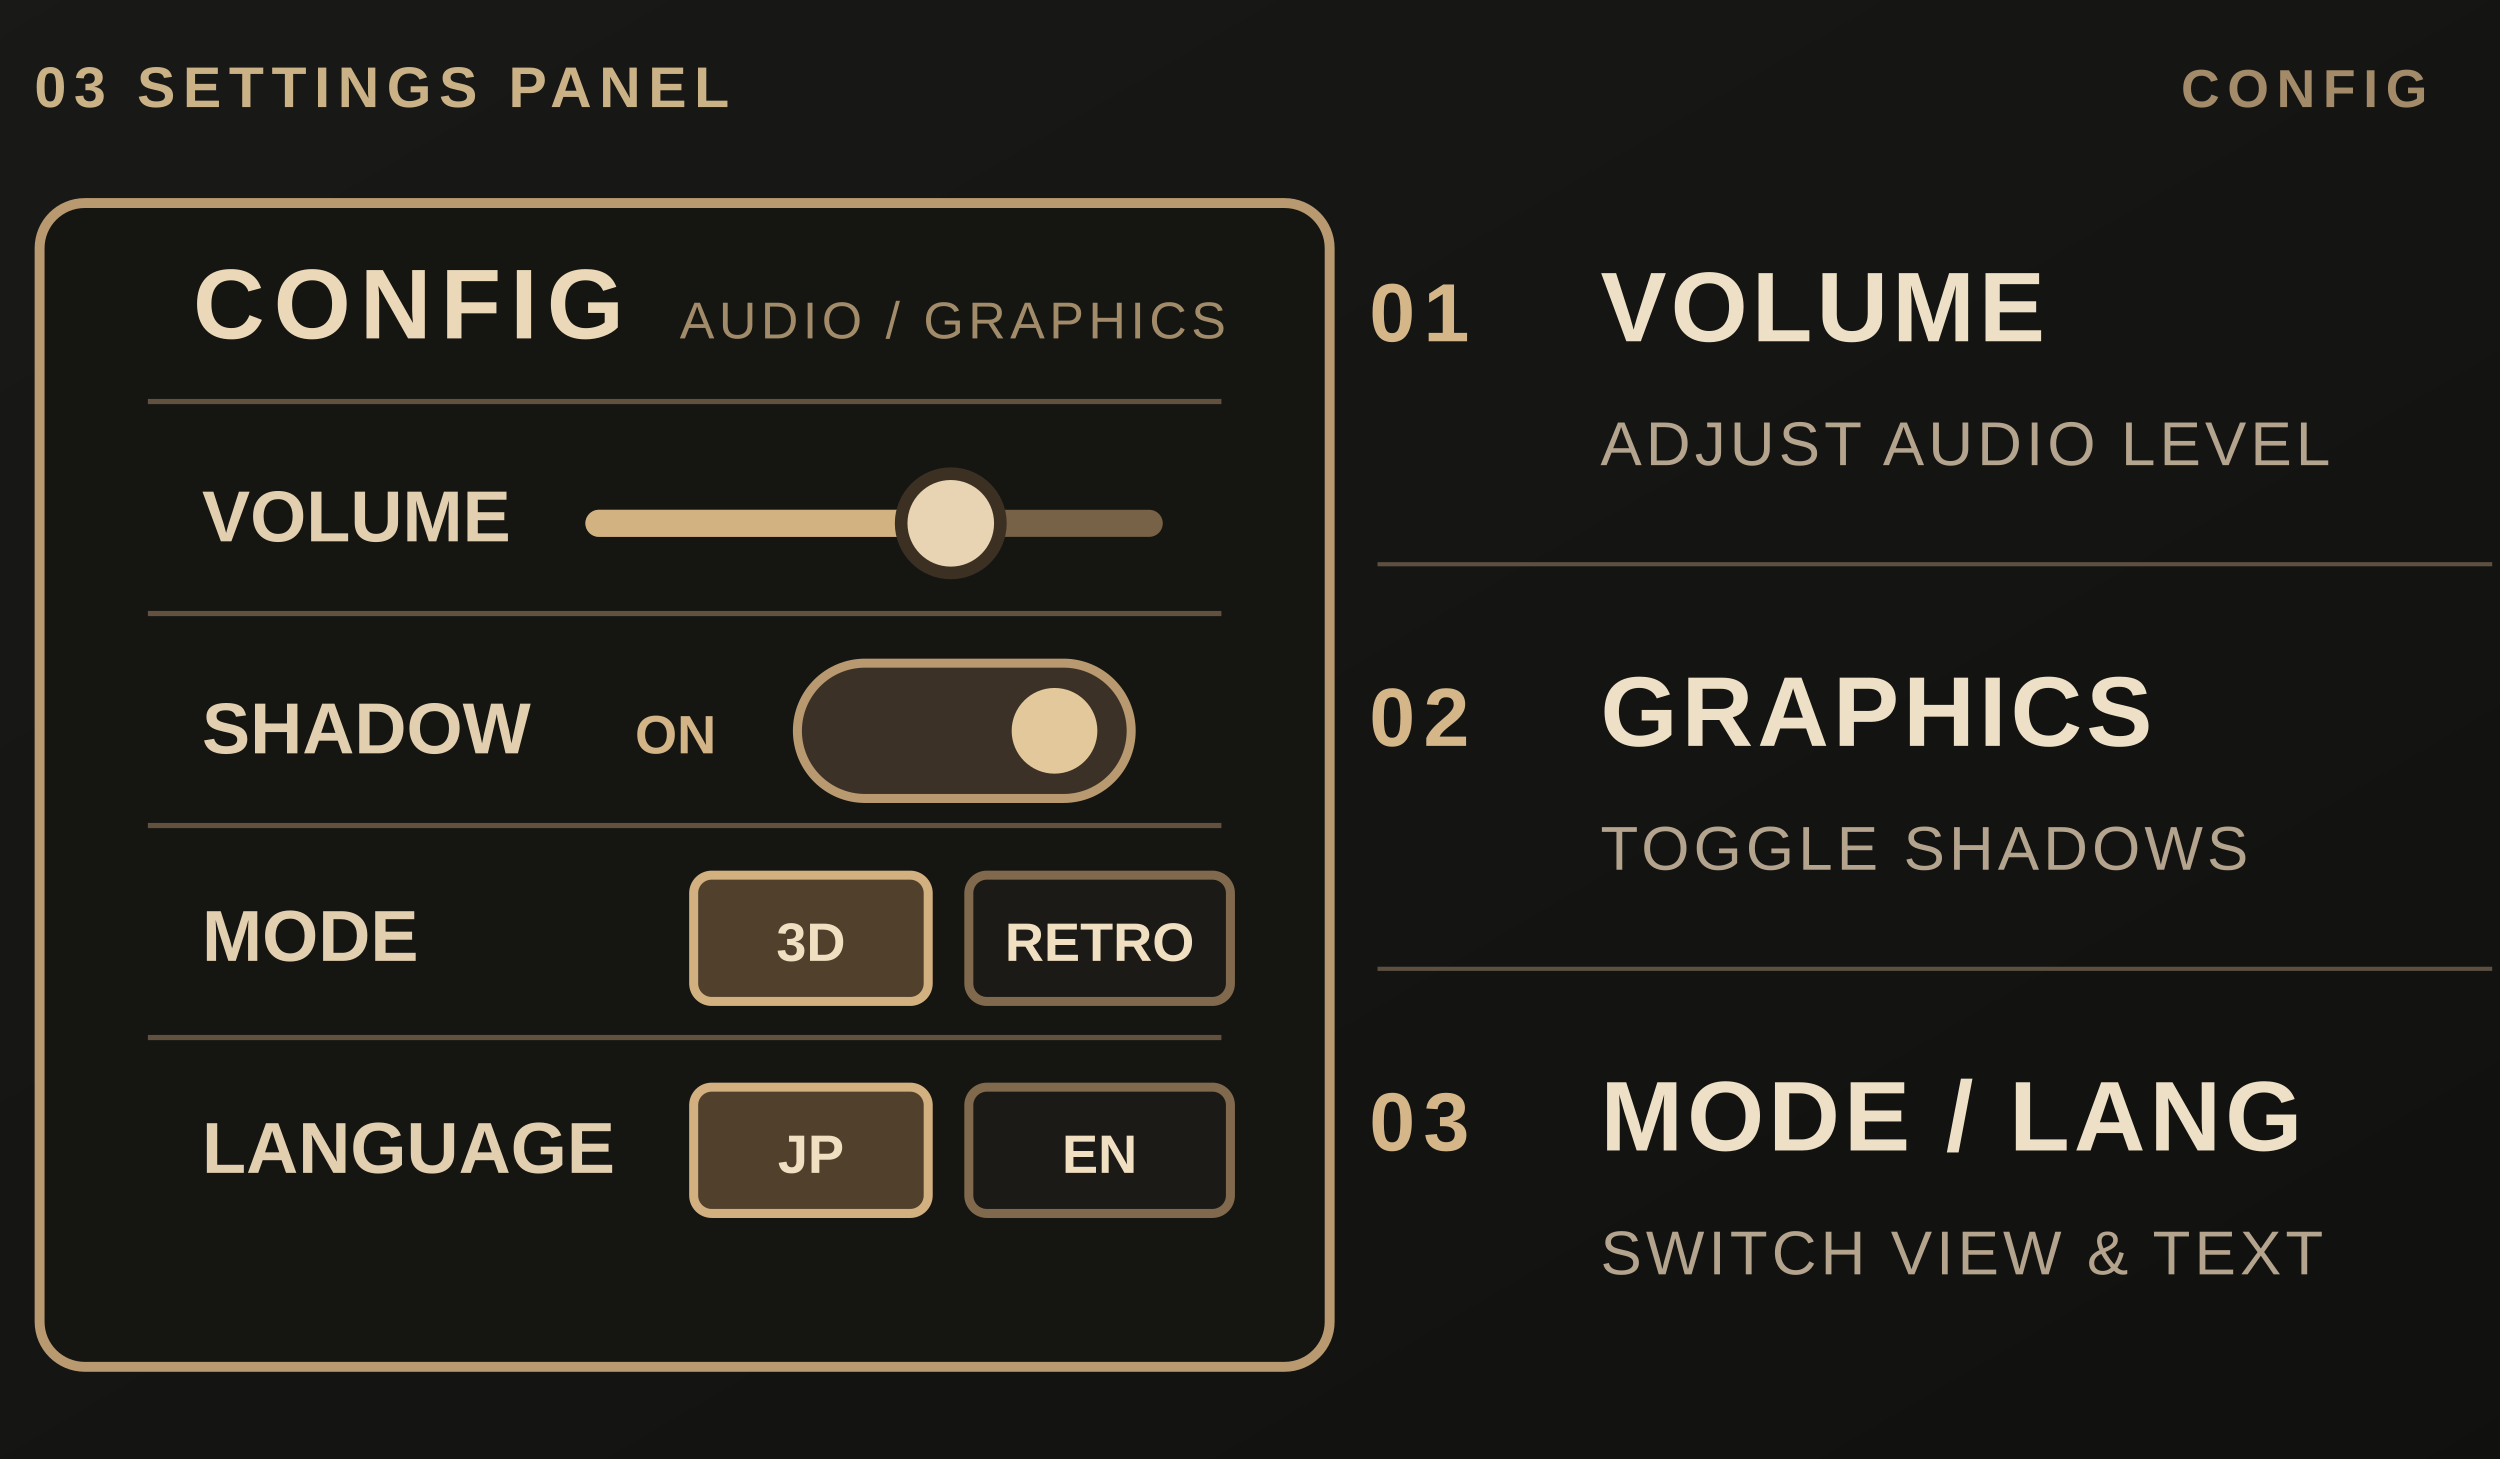
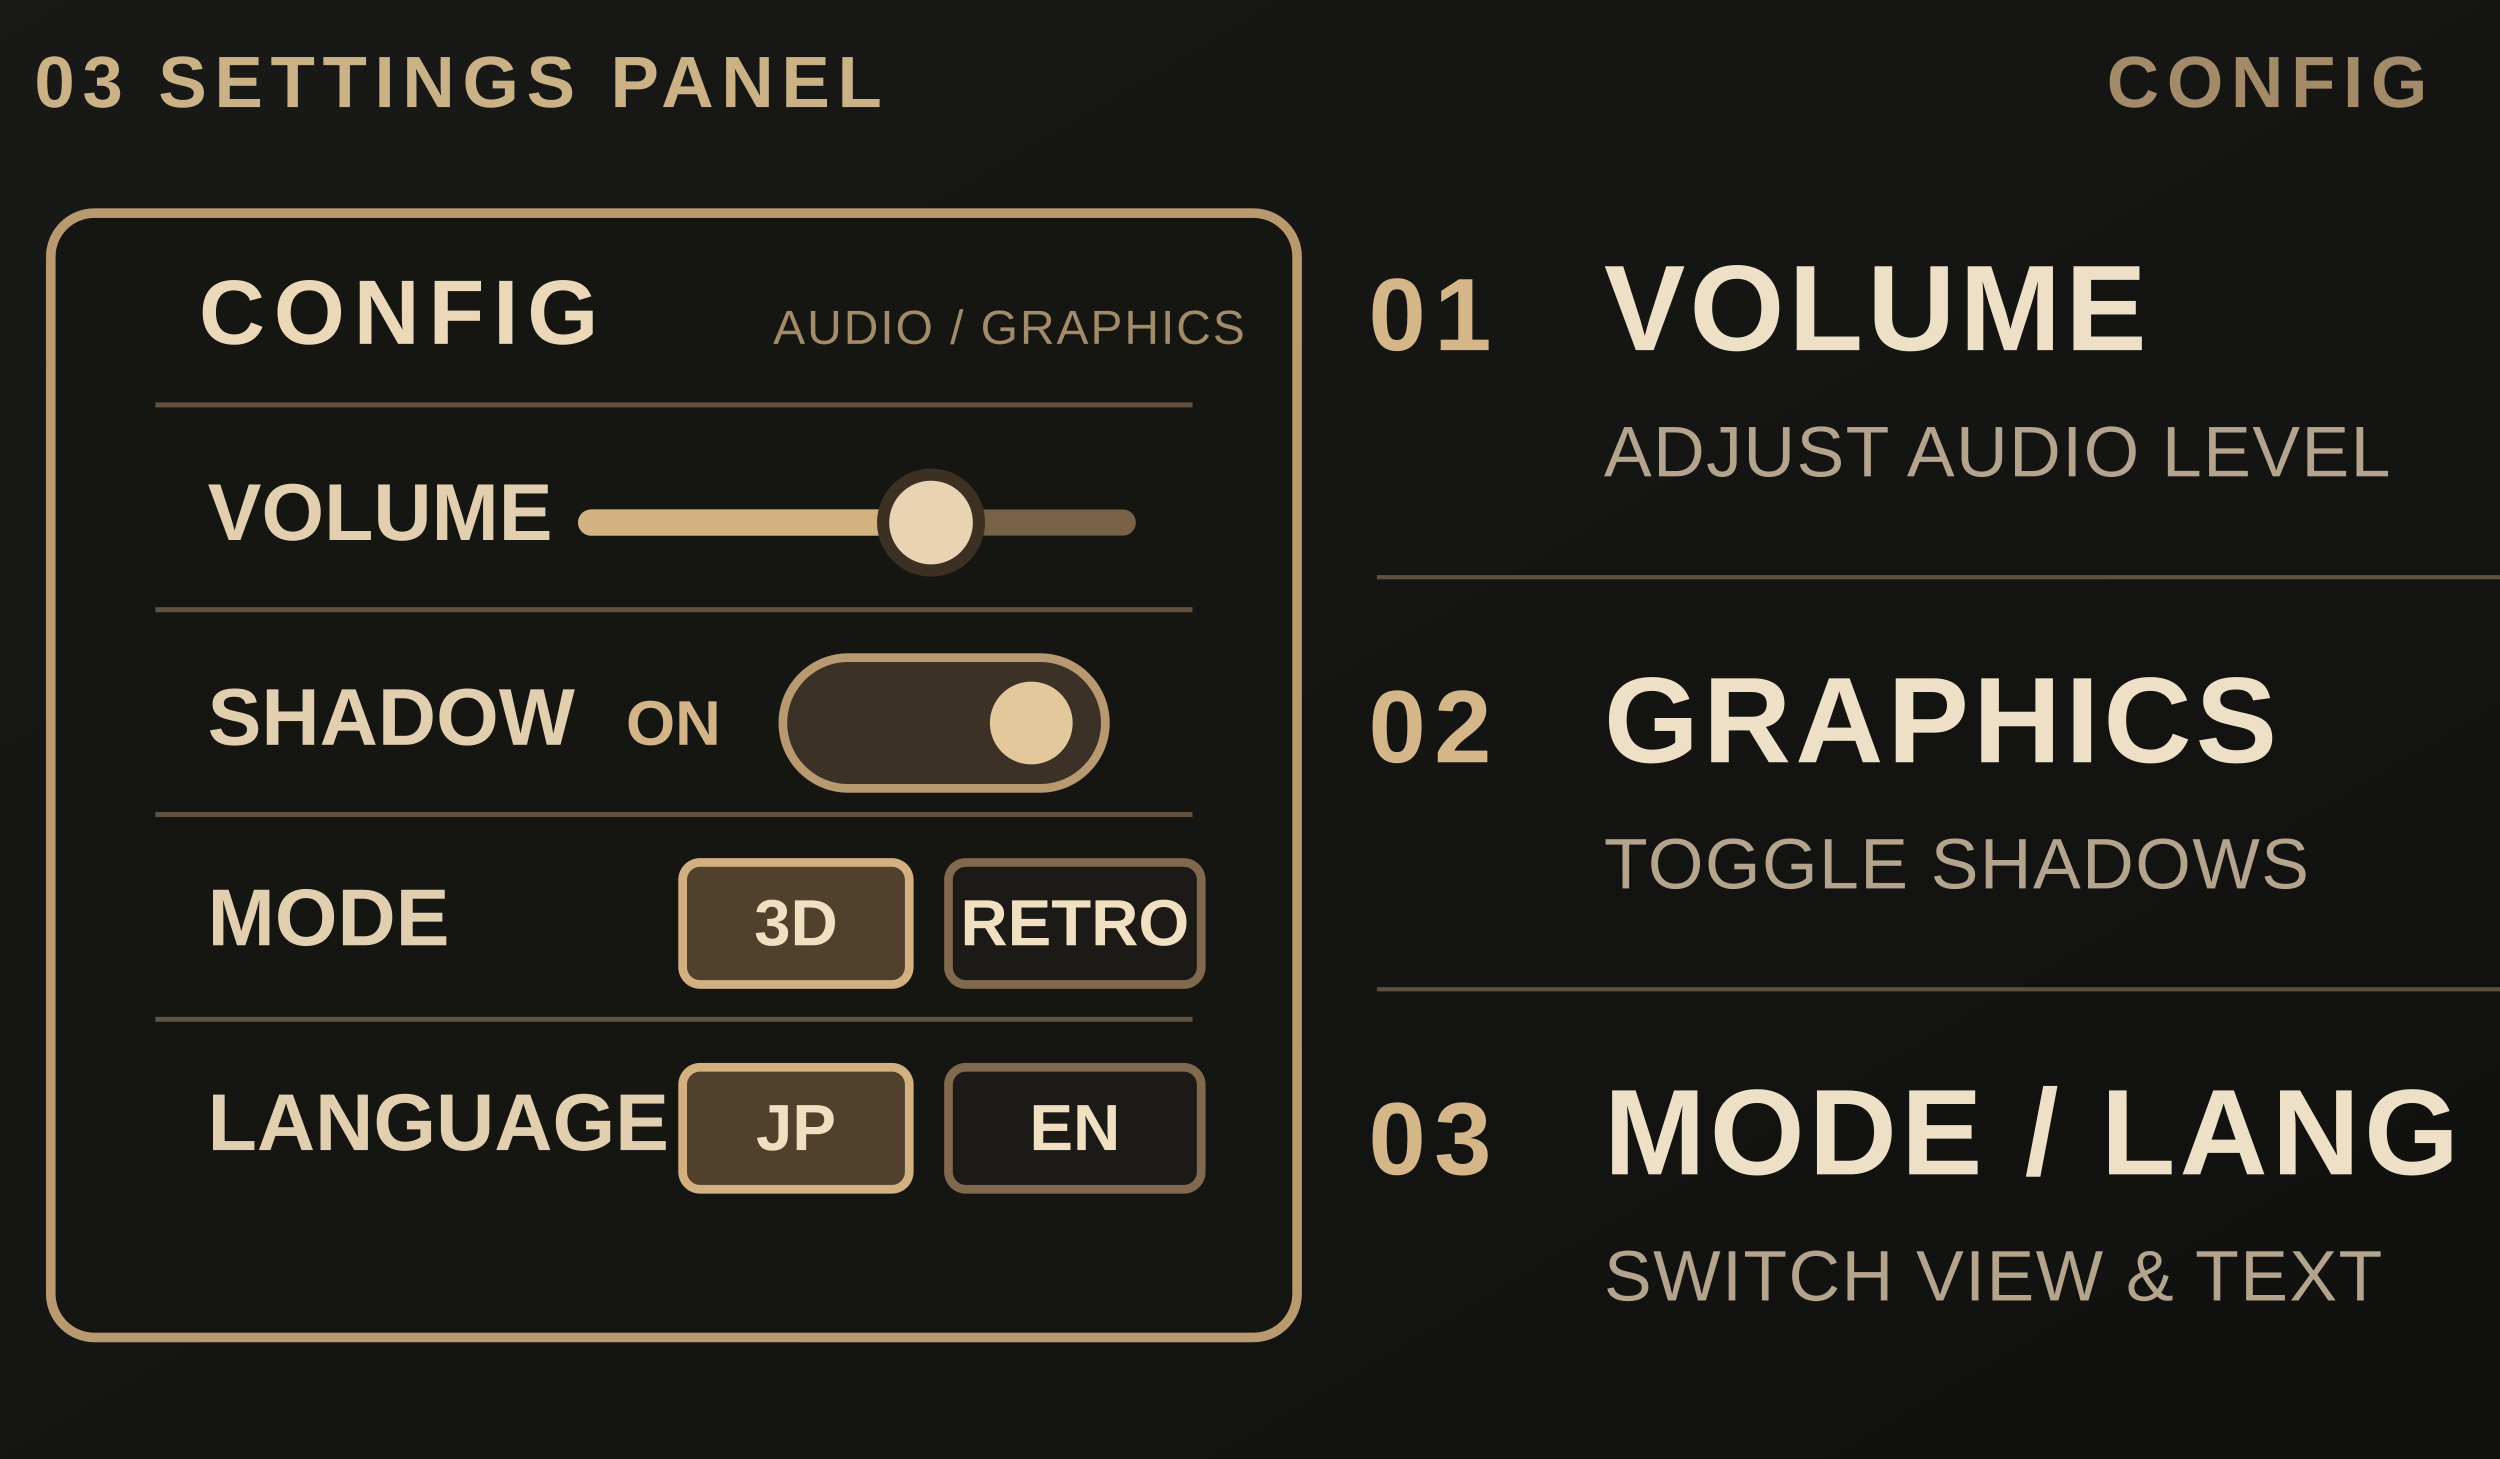
<svg xmlns="http://www.w3.org/2000/svg" width="720" height="420" viewBox="33 20 654 381.5" role="img">
  <defs>
    <linearGradient id="bg" x1="0" y1="0" x2="1" y2="1">
      <stop offset="0" stop-color="#191a18" />
      <stop offset="1" stop-color="#10110f" />
    </linearGradient>
  </defs>
  <rect width="720" height="420" rx="9" fill="url(#bg)" />
-   <text x="42" y="48" fill="#cbb286" font-size="15" font-weight="600" font-family="Arial, Helvetica, sans-serif" letter-spacing="2">03 SETTINGS PANEL</text>
-   <text x="668" y="48" fill="#a38a69" font-size="14" font-weight="600" font-family="Arial, Helvetica, sans-serif" text-anchor="end" letter-spacing="2">CONFIG</text>
-   <g transform="translate(-18 -26) scale(1.18)">
+   <text x="42" y="48" fill="#cbb286" font-size="19" font-weight="600" font-family="Arial, Helvetica, sans-serif" letter-spacing="2">03 SETTINGS PANEL</text>
+   <text x="668" y="48" fill="#a38a69" font-size="19" font-weight="600" font-family="Arial, Helvetica, sans-serif" text-anchor="end" letter-spacing="2">CONFIG</text>
+   <g transform="translate(-13 -20) scale(1.14)">
    <rect x="52" y="84" width="286" height="258" rx="10" fill="#151512" stroke="#b9996f" stroke-width="2.2" />
    <path d="M76 128H314M76 175H314M76 222H314M76 269H314" stroke="#62513e" stroke-width="1.15" />
-     <text x="86" y="114" fill="#ead8b8" font-size="22" font-weight="600" font-family="Arial, Helvetica, sans-serif" letter-spacing="2">CONFIG</text>
-     <text x="315" y="114" fill="#a18b69" font-size="11.5" font-weight="500" font-family="Arial, Helvetica, sans-serif" text-anchor="end" letter-spacing="1">AUDIO / GRAPHICS</text>
-     <text x="88" y="159" fill="#e2cfaf" font-size="16" font-weight="600" font-family="Arial, Helvetica, sans-serif">VOLUME</text>
+     <text x="86" y="114" fill="#ead8b8" font-size="21" font-weight="600" font-family="Arial, Helvetica, sans-serif" letter-spacing="2">CONFIG</text>
+     <text x="326" y="114" fill="#a18b69" font-size="11" font-weight="500" font-family="Arial, Helvetica, sans-serif" text-anchor="end" letter-spacing=".45">AUDIO / GRAPHICS</text>
+     <text x="88" y="159" fill="#e2cfaf" font-size="18.5" font-weight="600" font-family="Arial, Helvetica, sans-serif">VOLUME</text>
    <path d="M176 155h122" stroke="#776147" stroke-width="6" stroke-linecap="round" />
    <path d="M176 155h78" stroke="#d3b282" stroke-width="6" stroke-linecap="round" />
    <circle cx="254" cy="155" r="11" fill="#e8d4b2" stroke="#3c3023" stroke-width="2.8" />
-     <text x="88" y="206" fill="#e2cfaf" font-size="16" font-weight="600" font-family="Arial, Helvetica, sans-serif">SHADOW</text>
-     <text x="184" y="206" fill="#d2b487" font-size="12" font-weight="600" font-family="Arial, Helvetica, sans-serif">ON</text>
+     <text x="88" y="206" fill="#e2cfaf" font-size="18.5" font-weight="600" font-family="Arial, Helvetica, sans-serif">SHADOW</text>
+     <text x="184" y="206" fill="#d2b487" font-size="14.5" font-weight="600" font-family="Arial, Helvetica, sans-serif">ON</text>
    <rect x="220" y="186" width="74" height="30" rx="15" fill="#3b3127" stroke="#b9996f" stroke-width="2" />
    <circle cx="277" cy="201" r="9.5" fill="#e3c89b" />
-     <text x="88" y="252" fill="#e2cfaf" font-size="16" font-weight="600" font-family="Arial, Helvetica, sans-serif">MODE</text>
+     <text x="88" y="252" fill="#e2cfaf" font-size="18.5" font-weight="600" font-family="Arial, Helvetica, sans-serif">MODE</text>
    <rect x="197" y="233" width="52" height="28" rx="4" fill="#51402c" stroke="#d2b080" stroke-width="2" />
    <rect x="258" y="233" width="58" height="28" rx="4" fill="#1b1a17" stroke="#80694c" stroke-width="2" />
-     <text x="223" y="252" fill="#f1dfc1" font-size="12" font-weight="700" font-family="Arial, Helvetica, sans-serif" text-anchor="middle">3D</text>
-     <text x="287" y="252" fill="#f1dfc1" font-size="12" font-weight="700" font-family="Arial, Helvetica, sans-serif" text-anchor="middle">RETRO</text>
-     <text x="88" y="299" fill="#e2cfaf" font-size="16" font-weight="600" font-family="Arial, Helvetica, sans-serif">LANGUAGE</text>
+     <text x="223" y="252" fill="#f1dfc1" font-size="15" font-weight="700" font-family="Arial, Helvetica, sans-serif" text-anchor="middle">3D</text>
+     <text x="287" y="252" fill="#f1dfc1" font-size="15" font-weight="700" font-family="Arial, Helvetica, sans-serif" text-anchor="middle">RETRO</text>
+     <text x="88" y="299" fill="#e2cfaf" font-size="18.5" font-weight="600" font-family="Arial, Helvetica, sans-serif">LANGUAGE</text>
    <rect x="197" y="280" width="52" height="28" rx="4" fill="#51402c" stroke="#d2b080" stroke-width="2" />
    <rect x="258" y="280" width="58" height="28" rx="4" fill="#1b1a17" stroke="#80694c" stroke-width="2" />
-     <text x="223" y="299" fill="#f1dfc1" font-size="12" font-weight="700" font-family="Arial, Helvetica, sans-serif" text-anchor="middle">JP</text>
-     <text x="287" y="299" fill="#f1dfc1" font-size="12" font-weight="700" font-family="Arial, Helvetica, sans-serif" text-anchor="middle">EN</text>
+     <text x="223" y="299" fill="#f1dfc1" font-size="15" font-weight="700" font-family="Arial, Helvetica, sans-serif" text-anchor="middle">JP</text>
+     <text x="287" y="299" fill="#f1dfc1" font-size="15" font-weight="700" font-family="Arial, Helvetica, sans-serif" text-anchor="middle">EN</text>
  </g>
-   <g transform="translate(-30 -16) scale(1.08)">
-     <text x="390" y="116" fill="#d5b689" font-size="20" font-weight="600" font-family="Arial, Helvetica, sans-serif" letter-spacing="2">01</text>
-     <text x="446" y="116" fill="#eee0c6" font-size="24" font-weight="600" font-family="Arial, Helvetica, sans-serif" letter-spacing="1">VOLUME</text>
-     <text x="446" y="146" fill="#b4a48d" font-size="15" font-weight="500" font-family="Arial, Helvetica, sans-serif" letter-spacing="1">ADJUST AUDIO LEVEL</text>
+   <g transform="translate(-38 -16) scale(1.10)">
+     <text x="390" y="116" fill="#d5b689" font-size="24.5" font-weight="600" font-family="Arial, Helvetica, sans-serif" letter-spacing="2">01</text>
+     <text x="446" y="116" fill="#eee0c6" font-size="29" font-weight="600" font-family="Arial, Helvetica, sans-serif" letter-spacing="1">VOLUME</text>
+     <text x="446" y="146" fill="#b4a48d" font-size="17.0" font-weight="500" font-family="Arial, Helvetica, sans-serif" letter-spacing=".35">ADJUST AUDIO LEVEL</text>
    <path d="M392 170H662" stroke="#5d5041" stroke-width="1" />
-     <text x="390" y="214" fill="#d5b689" font-size="20" font-weight="600" font-family="Arial, Helvetica, sans-serif" letter-spacing="2">02</text>
-     <text x="446" y="214" fill="#eee0c6" font-size="24" font-weight="600" font-family="Arial, Helvetica, sans-serif" letter-spacing="1">GRAPHICS</text>
-     <text x="446" y="244" fill="#b4a48d" font-size="15" font-weight="500" font-family="Arial, Helvetica, sans-serif" letter-spacing="1">TOGGLE SHADOWS</text>
+     <text x="390" y="214" fill="#d5b689" font-size="24.5" font-weight="600" font-family="Arial, Helvetica, sans-serif" letter-spacing="2">02</text>
+     <text x="446" y="214" fill="#eee0c6" font-size="29" font-weight="600" font-family="Arial, Helvetica, sans-serif" letter-spacing="1">GRAPHICS</text>
+     <text x="446" y="244" fill="#b4a48d" font-size="17.0" font-weight="500" font-family="Arial, Helvetica, sans-serif" letter-spacing=".35">TOGGLE SHADOWS</text>
    <path d="M392 268H662" stroke="#5d5041" stroke-width="1" />
-     <text x="390" y="312" fill="#d5b689" font-size="20" font-weight="600" font-family="Arial, Helvetica, sans-serif" letter-spacing="2">03</text>
-     <text x="446" y="312" fill="#eee0c6" font-size="24" font-weight="600" font-family="Arial, Helvetica, sans-serif" letter-spacing="1">MODE / LANG</text>
-     <text x="446" y="342" fill="#b4a48d" font-size="15" font-weight="500" font-family="Arial, Helvetica, sans-serif" letter-spacing="1">SWITCH VIEW &amp; TEXT</text>
+     <text x="390" y="312" fill="#d5b689" font-size="24.5" font-weight="600" font-family="Arial, Helvetica, sans-serif" letter-spacing="2">03</text>
+     <text x="446" y="312" fill="#eee0c6" font-size="29" font-weight="600" font-family="Arial, Helvetica, sans-serif" letter-spacing="1">MODE / LANG</text>
+     <text x="446" y="342" fill="#b4a48d" font-size="17.0" font-weight="500" font-family="Arial, Helvetica, sans-serif" letter-spacing=".35">SWITCH VIEW &amp; TEXT</text>
  </g>
</svg>
